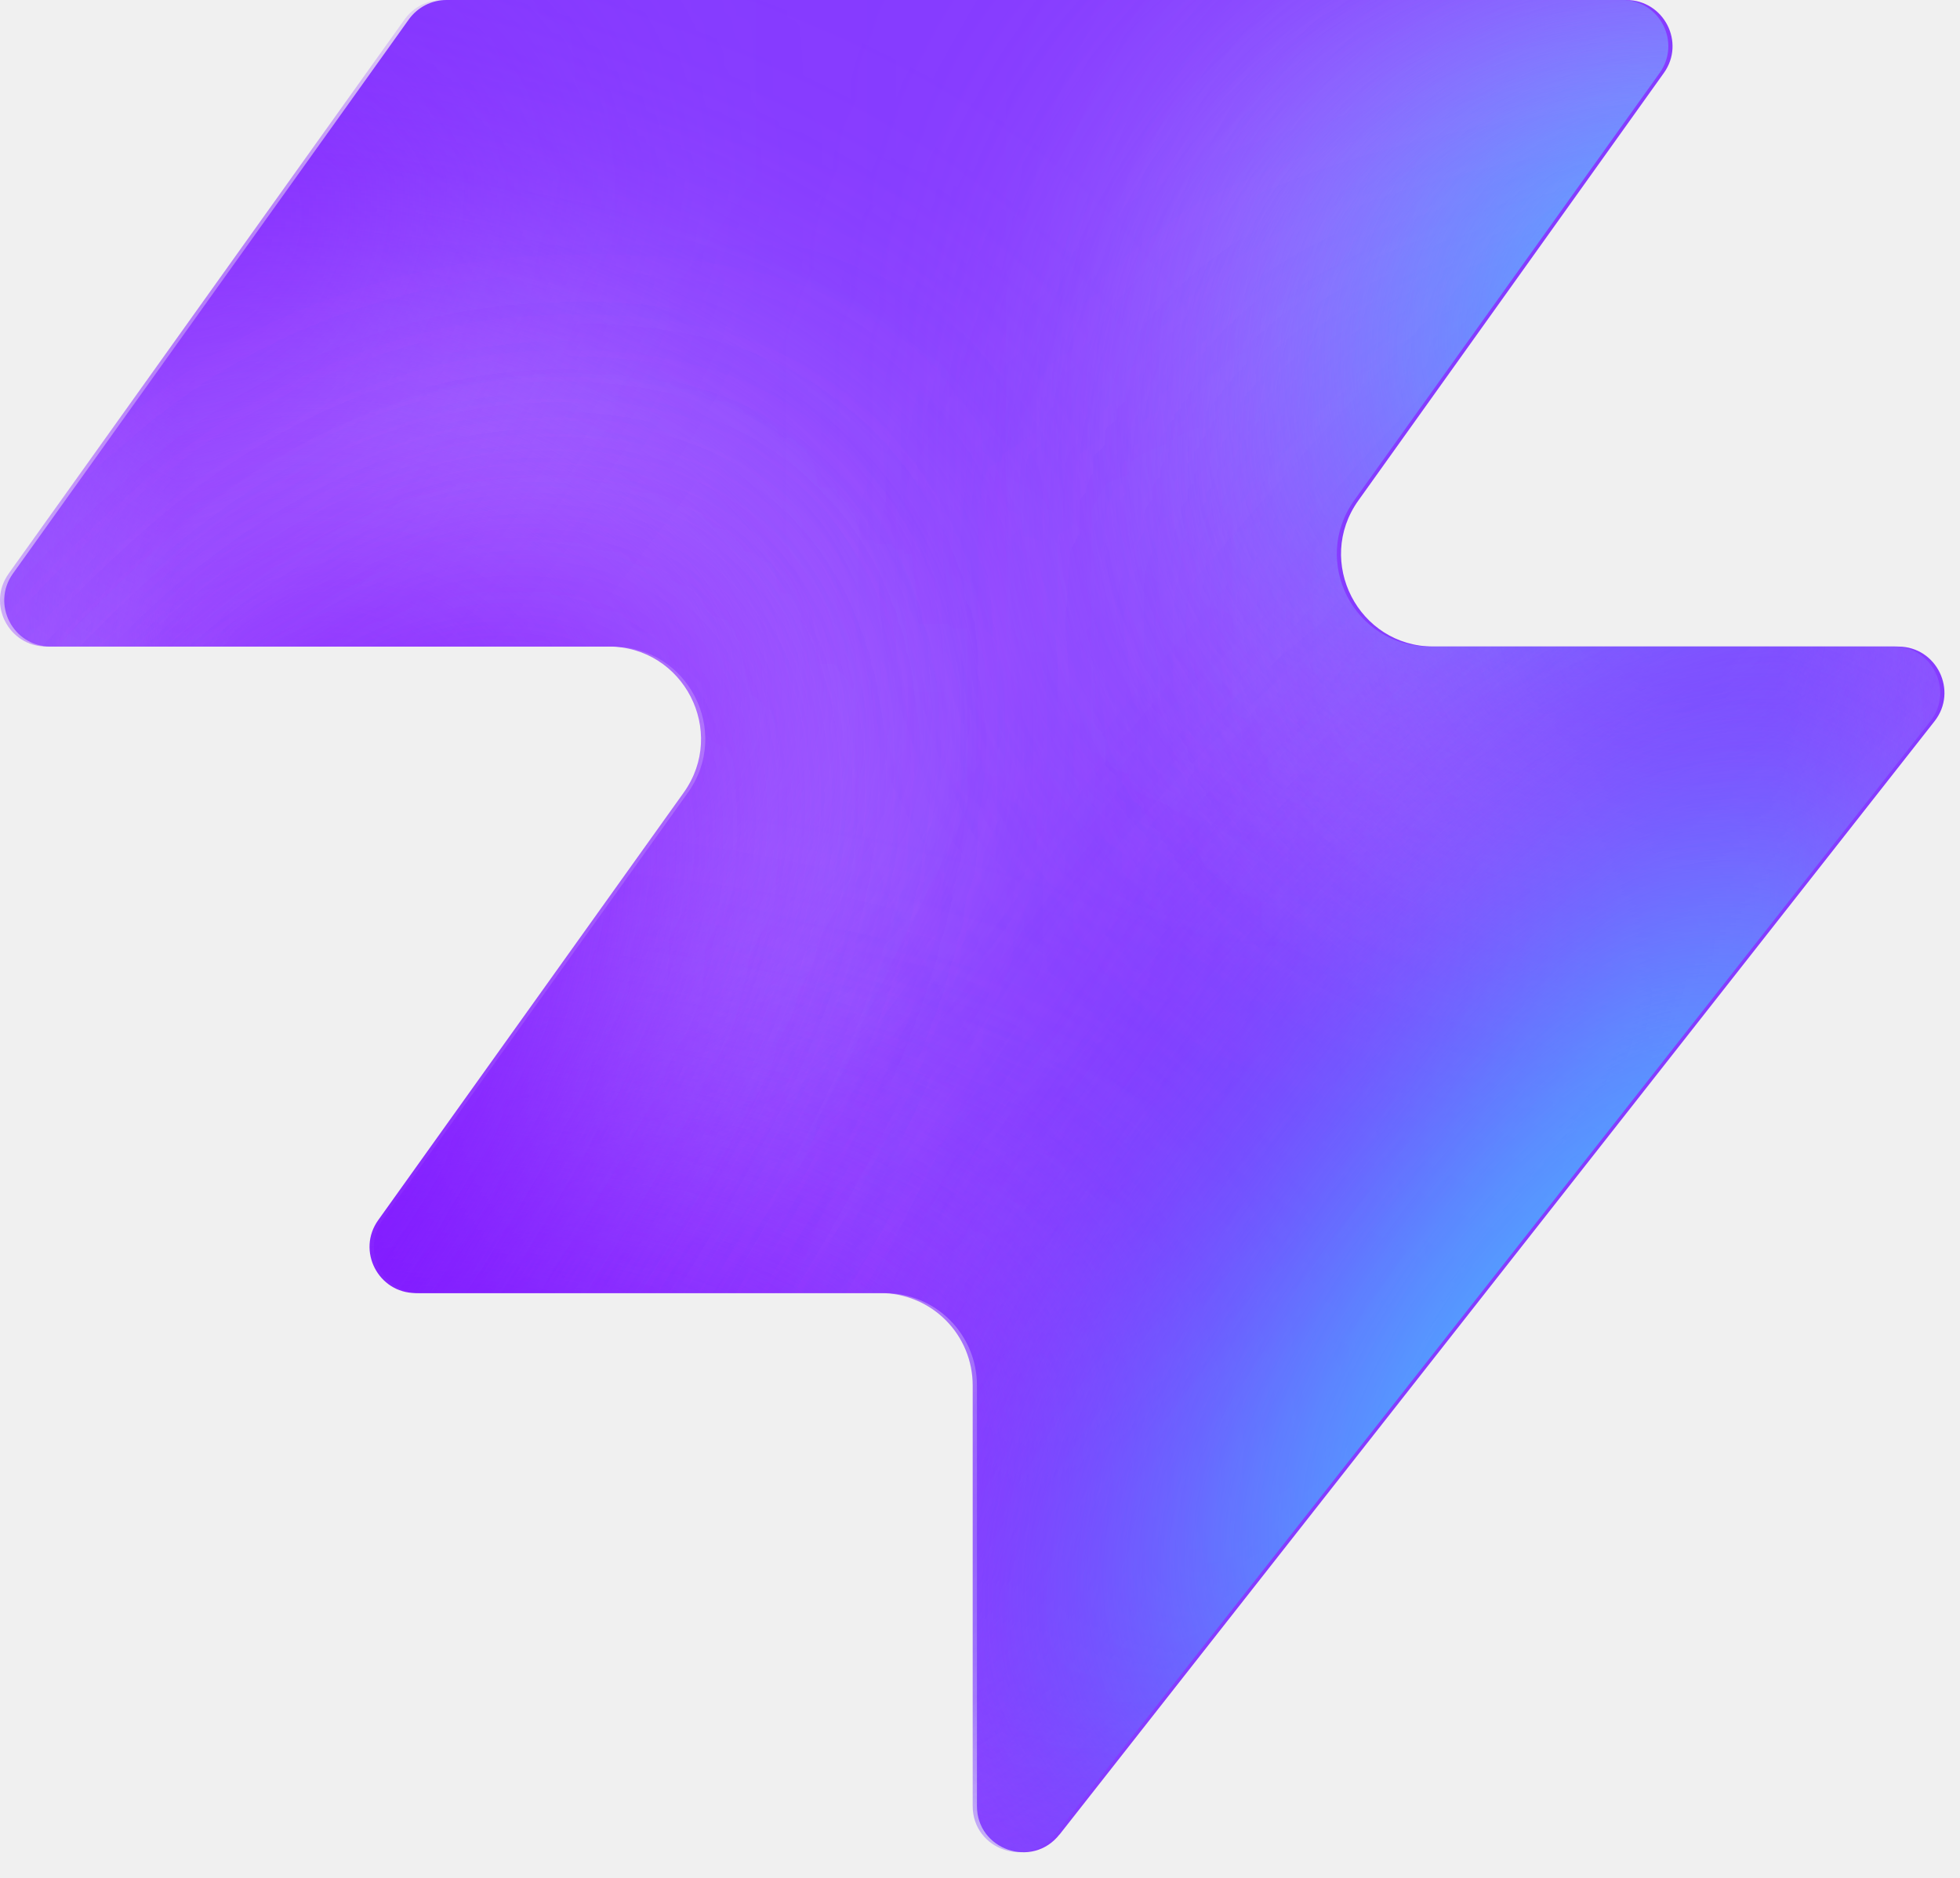
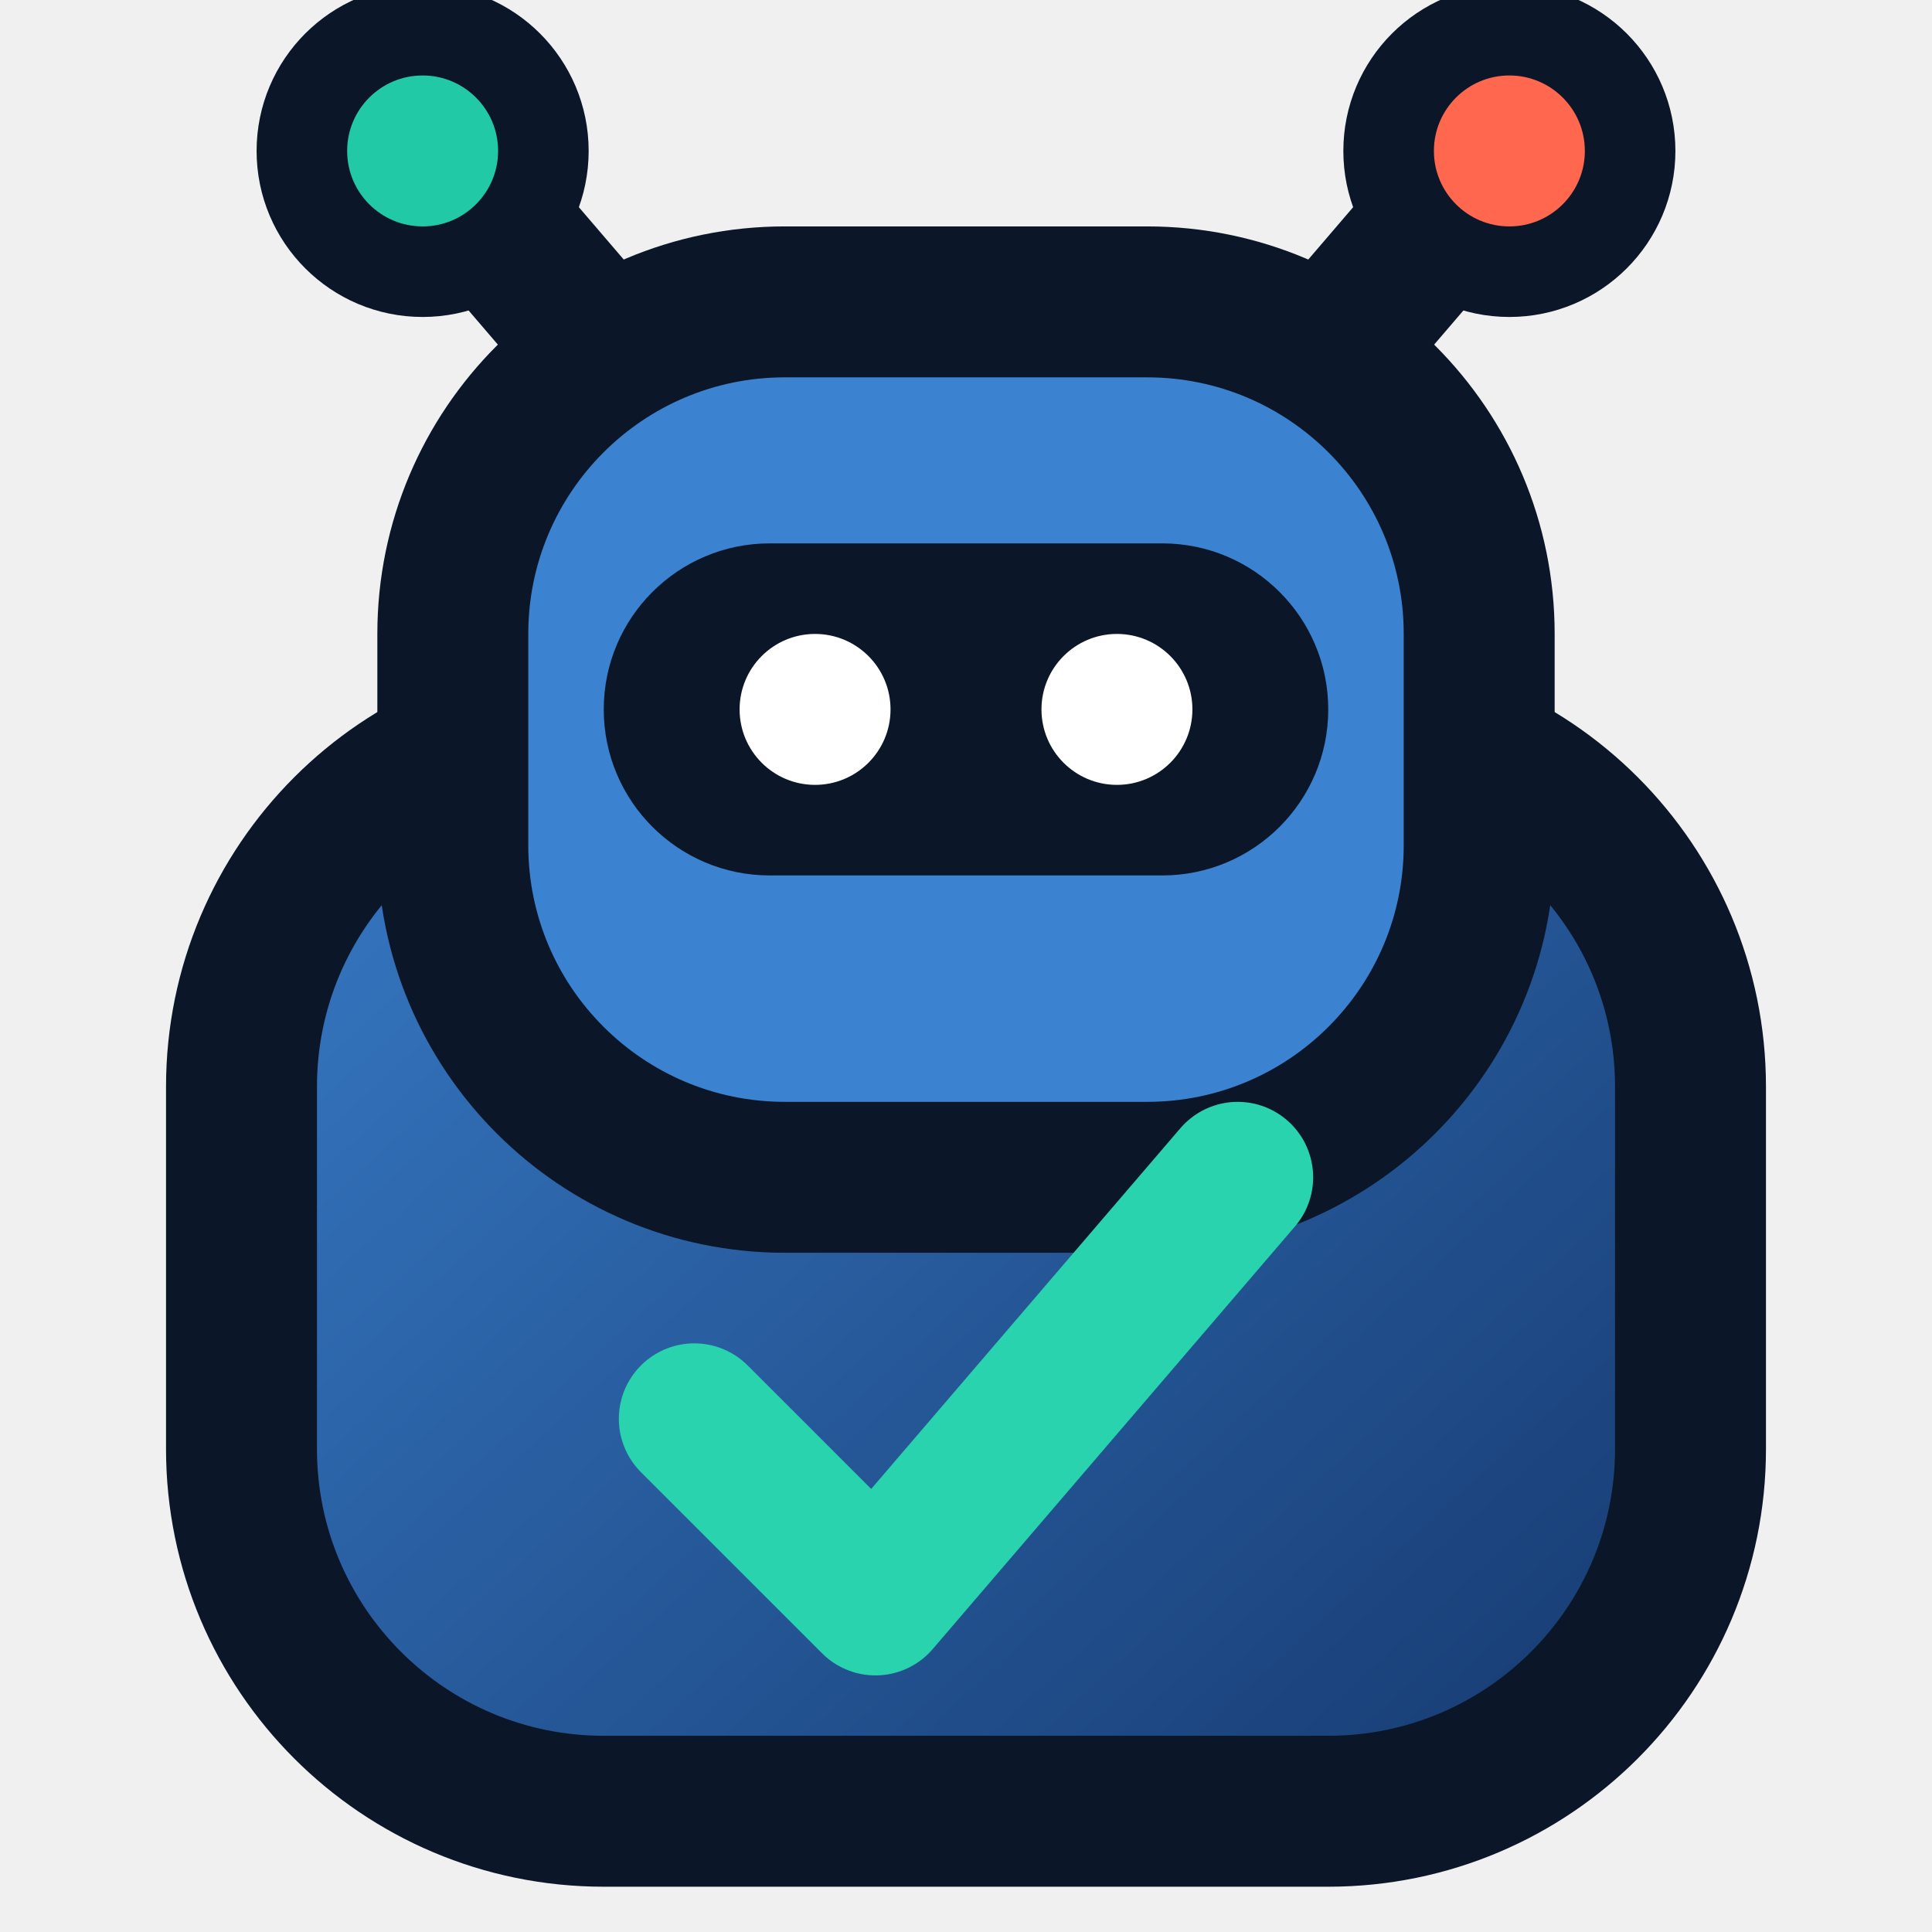
- <svg xmlns="http://www.w3.org/2000/svg" width="48" height="46" fill="none" viewBox="0 0 48 46">
-   <path fill="#863bff" d="M25.946 44.938c-.664.845-2.021.375-2.021-.698V33.937a2.26 2.26 0 0 0-2.262-2.262H10.287c-.92 0-1.456-1.04-.92-1.788l7.48-10.471c1.07-1.497 0-3.578-1.842-3.578H1.237c-.92 0-1.456-1.04-.92-1.788L10.013.474c.214-.297.556-.474.92-.474h28.894c.92 0 1.456 1.04.92 1.788l-7.48 10.471c-1.07 1.498 0 3.579 1.842 3.579h11.377c.943 0 1.473 1.088.89 1.83L25.947 44.94z" style="fill:#863bff;fill:color(display-p3 .525 .23 1);fill-opacity:1" />
-   <mask id="a" width="48" height="46" x="0" y="0" maskUnits="userSpaceOnUse" style="mask-type:alpha">
-     <path fill="#000" d="M25.842 44.938c-.664.844-2.021.375-2.021-.698V33.937a2.26 2.26 0 0 0-2.262-2.262H10.183c-.92 0-1.456-1.04-.92-1.788l7.48-10.471c1.07-1.498 0-3.579-1.842-3.579H1.133c-.92 0-1.456-1.04-.92-1.787L9.91.473c.214-.297.556-.474.92-.474h28.894c.92 0 1.456 1.04.92 1.788l-7.48 10.471c-1.07 1.498 0 3.578 1.842 3.578h11.377c.943 0 1.473 1.088.89 1.832L25.843 44.94z" style="fill:#000;fill-opacity:1" />
-   </mask>
-   <g mask="url(#a)">
-     <g filter="url(#b)">
-       <ellipse cx="5.508" cy="14.704" fill="#ede6ff" rx="5.508" ry="14.704" style="fill:#ede6ff;fill:color(display-p3 .927 .903 1);fill-opacity:1" transform="matrix(.00324 1 1 -.00324 -4.47 31.516)" />
-     </g>
-     <g filter="url(#c)">
-       <ellipse cx="10.399" cy="29.851" fill="#ede6ff" rx="10.399" ry="29.851" style="fill:#ede6ff;fill:color(display-p3 .927 .903 1);fill-opacity:1" transform="matrix(.00324 1 1 -.00324 -39.328 7.883)" />
-     </g>
-     <g filter="url(#d)">
-       <ellipse cx="5.508" cy="30.487" fill="#7e14ff" rx="5.508" ry="30.487" style="fill:#7e14ff;fill:color(display-p3 .492 .077 1);fill-opacity:1" transform="rotate(89.814 -25.913 -14.639)scale(1 -1)" />
-     </g>
-     <g filter="url(#e)">
-       <ellipse cx="5.508" cy="30.599" fill="#7e14ff" rx="5.508" ry="30.599" style="fill:#7e14ff;fill:color(display-p3 .492 .077 1);fill-opacity:1" transform="rotate(89.814 -32.644 -3.334)scale(1 -1)" />
-     </g>
-     <g filter="url(#f)">
-       <ellipse cx="5.508" cy="30.599" fill="#7e14ff" rx="5.508" ry="30.599" style="fill:#7e14ff;fill:color(display-p3 .492 .077 1);fill-opacity:1" transform="matrix(.00324 1 1 -.00324 -34.34 30.47)" />
-     </g>
-     <g filter="url(#g)">
-       <ellipse cx="14.072" cy="22.078" fill="#ede6ff" rx="14.072" ry="22.078" style="fill:#ede6ff;fill:color(display-p3 .927 .903 1);fill-opacity:1" transform="rotate(93.35 24.506 48.493)scale(-1 1)" />
-     </g>
-     <g filter="url(#h)">
-       <ellipse cx="3.47" cy="21.501" fill="#7e14ff" rx="3.47" ry="21.501" style="fill:#7e14ff;fill:color(display-p3 .492 .077 1);fill-opacity:1" transform="rotate(89.009 28.708 47.59)scale(-1 1)" />
-     </g>
-     <g filter="url(#i)">
-       <ellipse cx="3.47" cy="21.501" fill="#7e14ff" rx="3.47" ry="21.501" style="fill:#7e14ff;fill:color(display-p3 .492 .077 1);fill-opacity:1" transform="rotate(89.009 28.708 47.59)scale(-1 1)" />
-     </g>
-     <g filter="url(#j)">
-       <ellipse cx=".387" cy="8.972" fill="#7e14ff" rx="4.407" ry="29.108" style="fill:#7e14ff;fill:color(display-p3 .492 .077 1);fill-opacity:1" transform="rotate(39.51 .387 8.972)" />
-     </g>
-     <g filter="url(#k)">
-       <ellipse cx="47.523" cy="-6.092" fill="#7e14ff" rx="4.407" ry="29.108" style="fill:#7e14ff;fill:color(display-p3 .492 .077 1);fill-opacity:1" transform="rotate(37.892 47.523 -6.092)" />
-     </g>
-     <g filter="url(#l)">
-       <ellipse cx="41.412" cy="6.333" fill="#47bfff" rx="5.971" ry="9.665" style="fill:#47bfff;fill:color(display-p3 .28 .748 1);fill-opacity:1" transform="rotate(37.892 41.412 6.333)" />
-     </g>
-     <g filter="url(#m)">
-       <ellipse cx="-1.879" cy="38.332" fill="#7e14ff" rx="4.407" ry="29.108" style="fill:#7e14ff;fill:color(display-p3 .492 .077 1);fill-opacity:1" transform="rotate(37.892 -1.88 38.332)" />
-     </g>
-     <g filter="url(#n)">
-       <ellipse cx="-1.879" cy="38.332" fill="#7e14ff" rx="4.407" ry="29.108" style="fill:#7e14ff;fill:color(display-p3 .492 .077 1);fill-opacity:1" transform="rotate(37.892 -1.88 38.332)" />
-     </g>
-     <g filter="url(#o)">
-       <ellipse cx="35.651" cy="29.907" fill="#7e14ff" rx="4.407" ry="29.108" style="fill:#7e14ff;fill:color(display-p3 .492 .077 1);fill-opacity:1" transform="rotate(37.892 35.651 29.907)" />
-     </g>
-     <g filter="url(#p)">
-       <ellipse cx="38.418" cy="32.4" fill="#47bfff" rx="5.971" ry="15.297" style="fill:#47bfff;fill:color(display-p3 .28 .748 1);fill-opacity:1" transform="rotate(37.892 38.418 32.4)" />
-     </g>
-   </g>
+ <svg xmlns="http://www.w3.org/2000/svg" viewBox="0 0 64 64">
  <defs>
-     <filter id="b" width="60.045" height="41.654" x="-19.77" y="16.149" color-interpolation-filters="sRGB" filterUnits="userSpaceOnUse">
-       <feFlood flood-opacity="0" result="BackgroundImageFix" />
-       <feBlend in="SourceGraphic" in2="BackgroundImageFix" result="shape" />
-       <feGaussianBlur result="effect1_foregroundBlur_2002_17158" stdDeviation="7.659" />
-     </filter>
-     <filter id="c" width="90.34" height="51.437" x="-54.613" y="-7.533" color-interpolation-filters="sRGB" filterUnits="userSpaceOnUse">
-       <feFlood flood-opacity="0" result="BackgroundImageFix" />
-       <feBlend in="SourceGraphic" in2="BackgroundImageFix" result="shape" />
-       <feGaussianBlur result="effect1_foregroundBlur_2002_17158" stdDeviation="7.659" />
-     </filter>
-     <filter id="d" width="79.355" height="29.4" x="-49.64" y="2.03" color-interpolation-filters="sRGB" filterUnits="userSpaceOnUse">
-       <feFlood flood-opacity="0" result="BackgroundImageFix" />
-       <feBlend in="SourceGraphic" in2="BackgroundImageFix" result="shape" />
-       <feGaussianBlur result="effect1_foregroundBlur_2002_17158" stdDeviation="4.596" />
-     </filter>
-     <filter id="e" width="79.579" height="29.4" x="-45.045" y="20.029" color-interpolation-filters="sRGB" filterUnits="userSpaceOnUse">
-       <feFlood flood-opacity="0" result="BackgroundImageFix" />
-       <feBlend in="SourceGraphic" in2="BackgroundImageFix" result="shape" />
-       <feGaussianBlur result="effect1_foregroundBlur_2002_17158" stdDeviation="4.596" />
-     </filter>
-     <filter id="f" width="79.579" height="29.4" x="-43.513" y="21.178" color-interpolation-filters="sRGB" filterUnits="userSpaceOnUse">
-       <feFlood flood-opacity="0" result="BackgroundImageFix" />
-       <feBlend in="SourceGraphic" in2="BackgroundImageFix" result="shape" />
-       <feGaussianBlur result="effect1_foregroundBlur_2002_17158" stdDeviation="4.596" />
-     </filter>
-     <filter id="g" width="74.749" height="58.852" x="15.756" y="-17.901" color-interpolation-filters="sRGB" filterUnits="userSpaceOnUse">
-       <feFlood flood-opacity="0" result="BackgroundImageFix" />
-       <feBlend in="SourceGraphic" in2="BackgroundImageFix" result="shape" />
-       <feGaussianBlur result="effect1_foregroundBlur_2002_17158" stdDeviation="7.659" />
-     </filter>
-     <filter id="h" width="61.377" height="25.362" x="23.548" y="2.284" color-interpolation-filters="sRGB" filterUnits="userSpaceOnUse">
-       <feFlood flood-opacity="0" result="BackgroundImageFix" />
-       <feBlend in="SourceGraphic" in2="BackgroundImageFix" result="shape" />
-       <feGaussianBlur result="effect1_foregroundBlur_2002_17158" stdDeviation="4.596" />
-     </filter>
-     <filter id="i" width="61.377" height="25.362" x="23.548" y="2.284" color-interpolation-filters="sRGB" filterUnits="userSpaceOnUse">
-       <feFlood flood-opacity="0" result="BackgroundImageFix" />
-       <feBlend in="SourceGraphic" in2="BackgroundImageFix" result="shape" />
-       <feGaussianBlur result="effect1_foregroundBlur_2002_17158" stdDeviation="4.596" />
-     </filter>
-     <filter id="j" width="56.045" height="63.649" x="-27.636" y="-22.853" color-interpolation-filters="sRGB" filterUnits="userSpaceOnUse">
-       <feFlood flood-opacity="0" result="BackgroundImageFix" />
-       <feBlend in="SourceGraphic" in2="BackgroundImageFix" result="shape" />
-       <feGaussianBlur result="effect1_foregroundBlur_2002_17158" stdDeviation="4.596" />
-     </filter>
-     <filter id="k" width="54.814" height="64.646" x="20.116" y="-38.415" color-interpolation-filters="sRGB" filterUnits="userSpaceOnUse">
-       <feFlood flood-opacity="0" result="BackgroundImageFix" />
-       <feBlend in="SourceGraphic" in2="BackgroundImageFix" result="shape" />
-       <feGaussianBlur result="effect1_foregroundBlur_2002_17158" stdDeviation="4.596" />
-     </filter>
-     <filter id="l" width="33.541" height="35.313" x="24.641" y="-11.323" color-interpolation-filters="sRGB" filterUnits="userSpaceOnUse">
-       <feFlood flood-opacity="0" result="BackgroundImageFix" />
-       <feBlend in="SourceGraphic" in2="BackgroundImageFix" result="shape" />
-       <feGaussianBlur result="effect1_foregroundBlur_2002_17158" stdDeviation="4.596" />
-     </filter>
-     <filter id="m" width="54.814" height="64.646" x="-29.286" y="6.009" color-interpolation-filters="sRGB" filterUnits="userSpaceOnUse">
-       <feFlood flood-opacity="0" result="BackgroundImageFix" />
-       <feBlend in="SourceGraphic" in2="BackgroundImageFix" result="shape" />
-       <feGaussianBlur result="effect1_foregroundBlur_2002_17158" stdDeviation="4.596" />
-     </filter>
-     <filter id="n" width="54.814" height="64.646" x="-29.286" y="6.009" color-interpolation-filters="sRGB" filterUnits="userSpaceOnUse">
-       <feFlood flood-opacity="0" result="BackgroundImageFix" />
-       <feBlend in="SourceGraphic" in2="BackgroundImageFix" result="shape" />
-       <feGaussianBlur result="effect1_foregroundBlur_2002_17158" stdDeviation="4.596" />
-     </filter>
-     <filter id="o" width="54.814" height="64.646" x="8.244" y="-2.416" color-interpolation-filters="sRGB" filterUnits="userSpaceOnUse">
-       <feFlood flood-opacity="0" result="BackgroundImageFix" />
-       <feBlend in="SourceGraphic" in2="BackgroundImageFix" result="shape" />
-       <feGaussianBlur result="effect1_foregroundBlur_2002_17158" stdDeviation="4.596" />
-     </filter>
-     <filter id="p" width="39.409" height="43.623" x="18.713" y="10.588" color-interpolation-filters="sRGB" filterUnits="userSpaceOnUse">
-       <feFlood flood-opacity="0" result="BackgroundImageFix" />
-       <feBlend in="SourceGraphic" in2="BackgroundImageFix" result="shape" />
-       <feGaussianBlur result="effect1_foregroundBlur_2002_17158" stdDeviation="4.596" />
-     </filter>
+     <linearGradient id="body" x1="12" y1="12" x2="54" y2="58" gradientUnits="userSpaceOnUse">
+       <stop stop-color="#3b82d0" />
+       <stop offset="1" stop-color="#173b72" />
+     </linearGradient>
  </defs>
+   <path d="M22 14 16 7M42 14l6-7" fill="none" stroke="#0b1728" stroke-width="5" stroke-linecap="round" />
+   <circle cx="14" cy="5" r="4" fill="#22c9a7" stroke="#0b1728" stroke-width="3" />
+   <circle cx="50" cy="5" r="4" fill="#ff684f" stroke="#0b1728" stroke-width="3" />
+   <rect x="8" y="24" width="48" height="36" rx="12" fill="url(#body)" stroke="#0b1728" stroke-width="5" />
+   <rect x="15" y="10" width="34" height="29" rx="11" fill="#3b82d0" stroke="#0b1728" stroke-width="5" />
+   <rect x="20" y="18" width="24" height="11" rx="5.5" fill="#0b1728" />
+   <circle cx="27" cy="23.5" r="2.5" fill="#fff" />
+   <circle cx="37" cy="23.5" r="2.5" fill="#fff" />
+   <path d="m23 47 6 6 12-14" fill="none" stroke="#28d3ae" stroke-width="5" stroke-linecap="round" stroke-linejoin="round" />
</svg>
